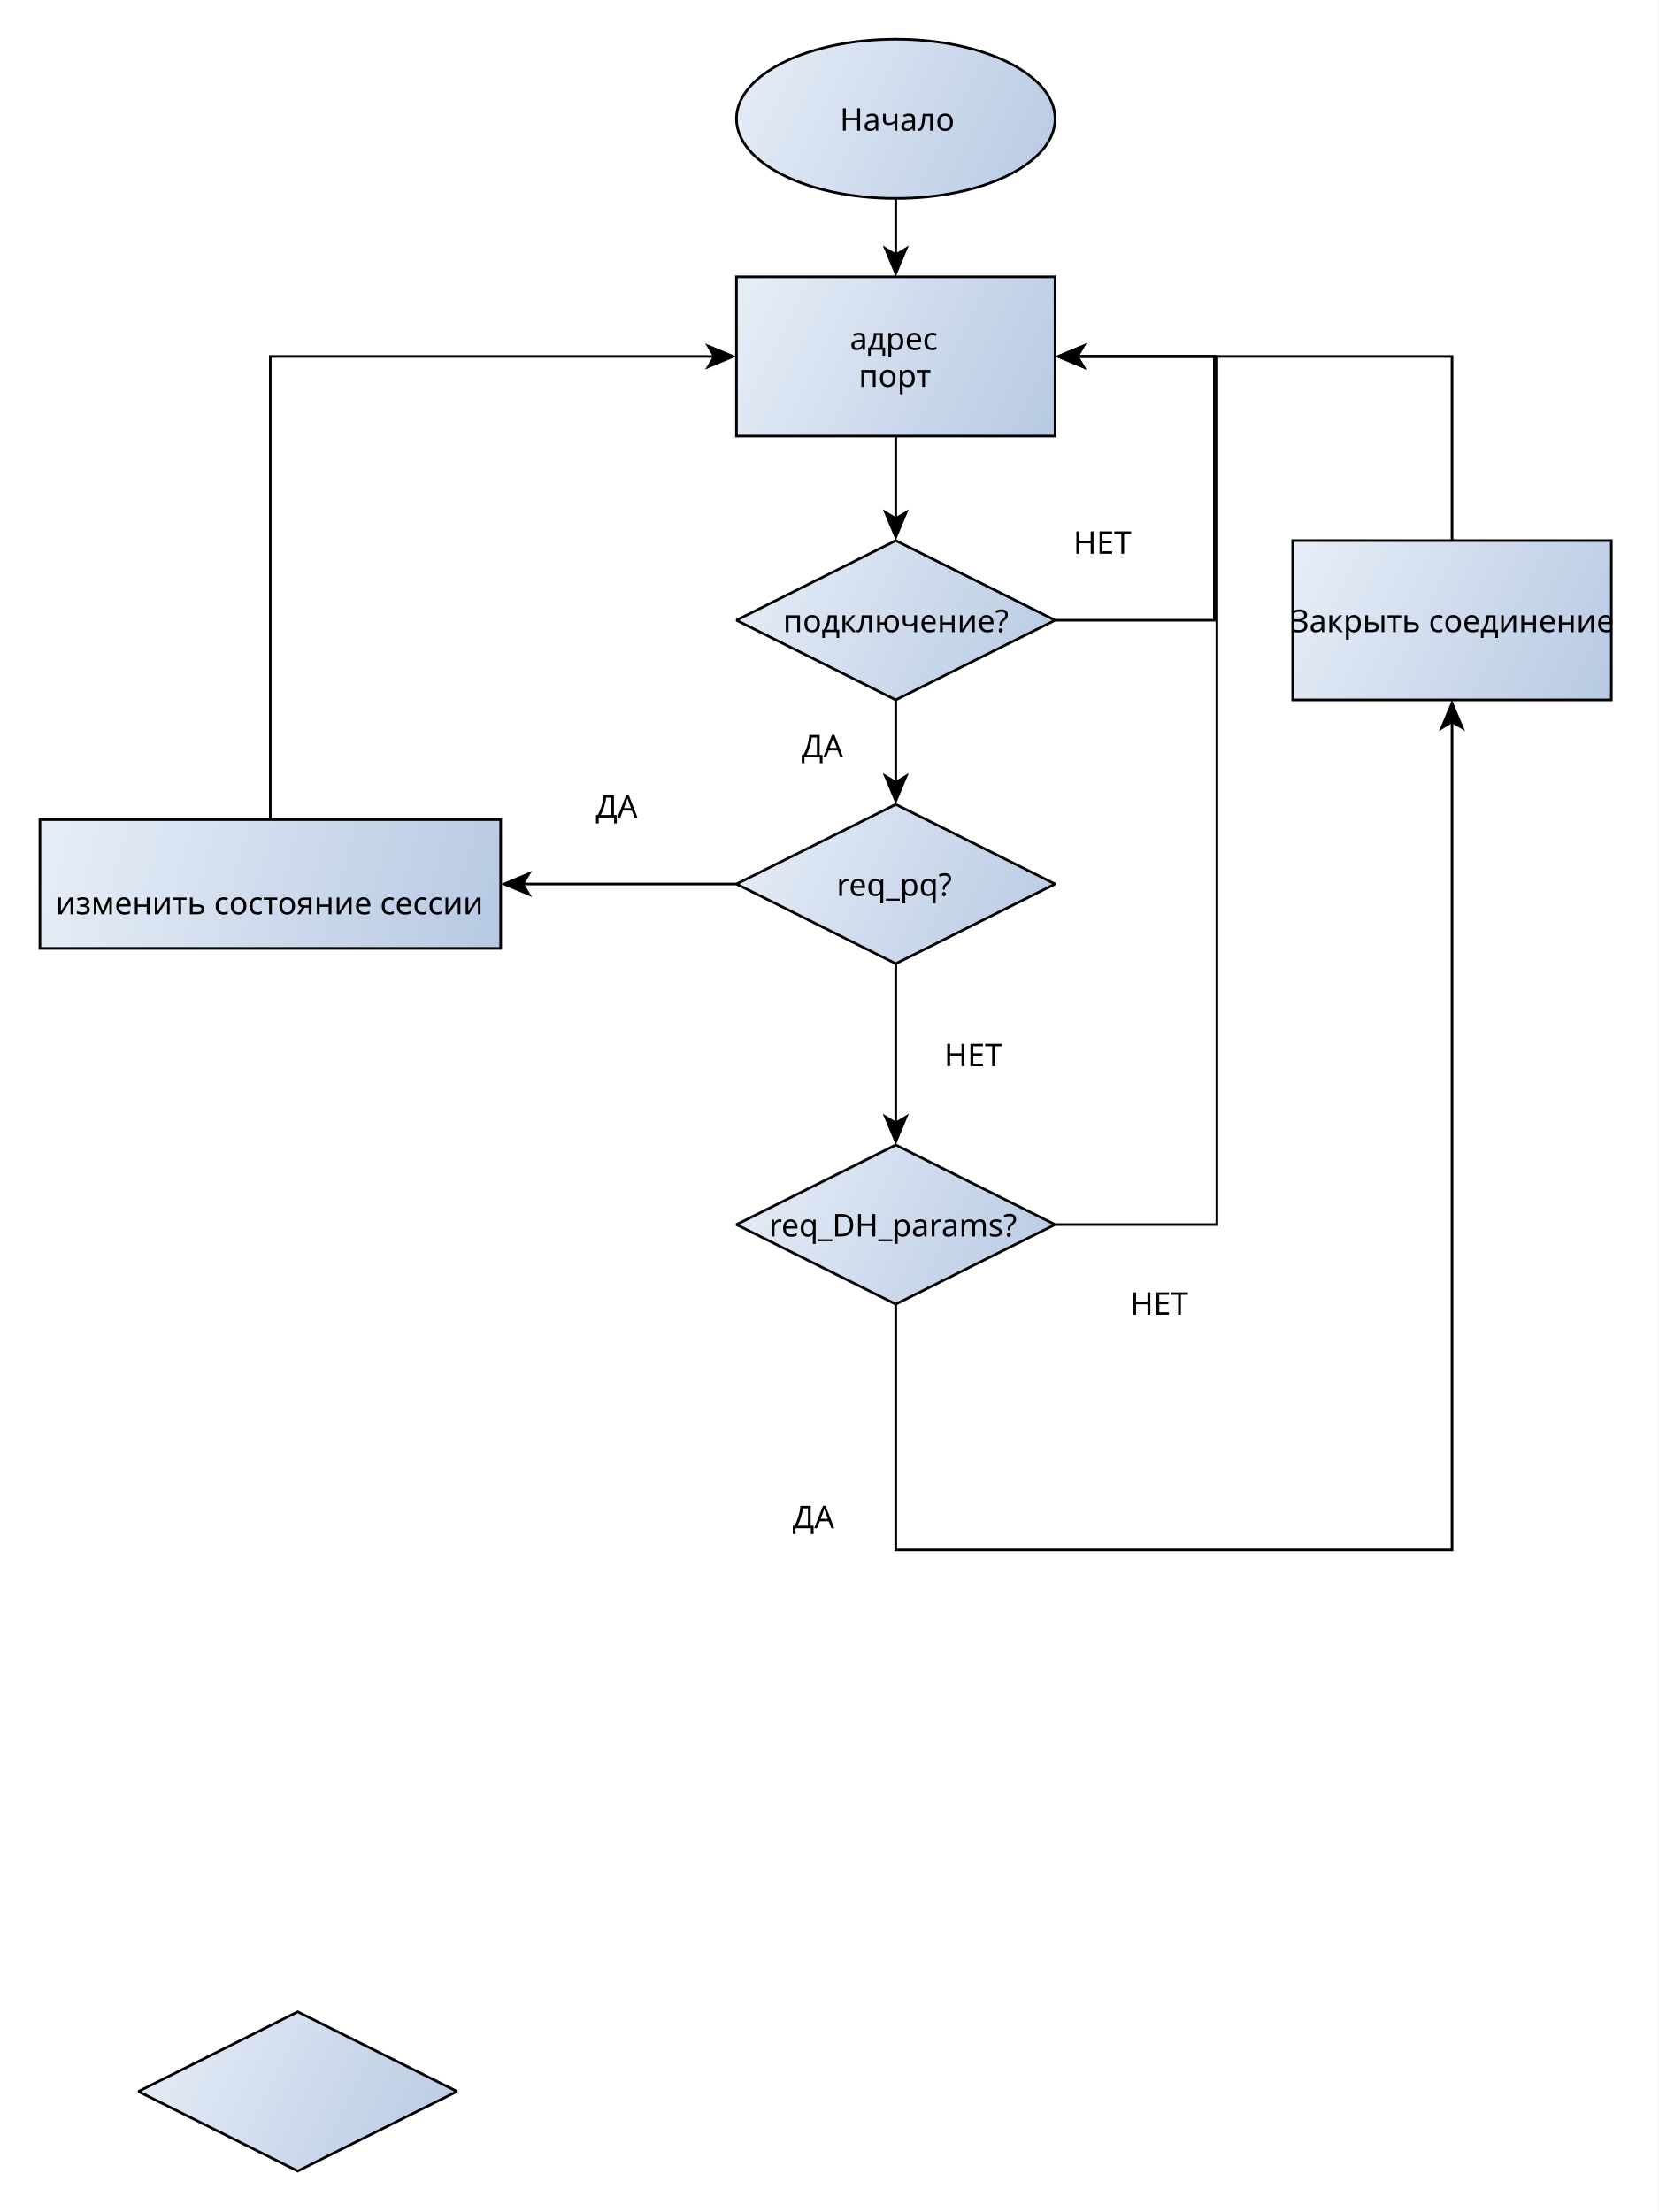
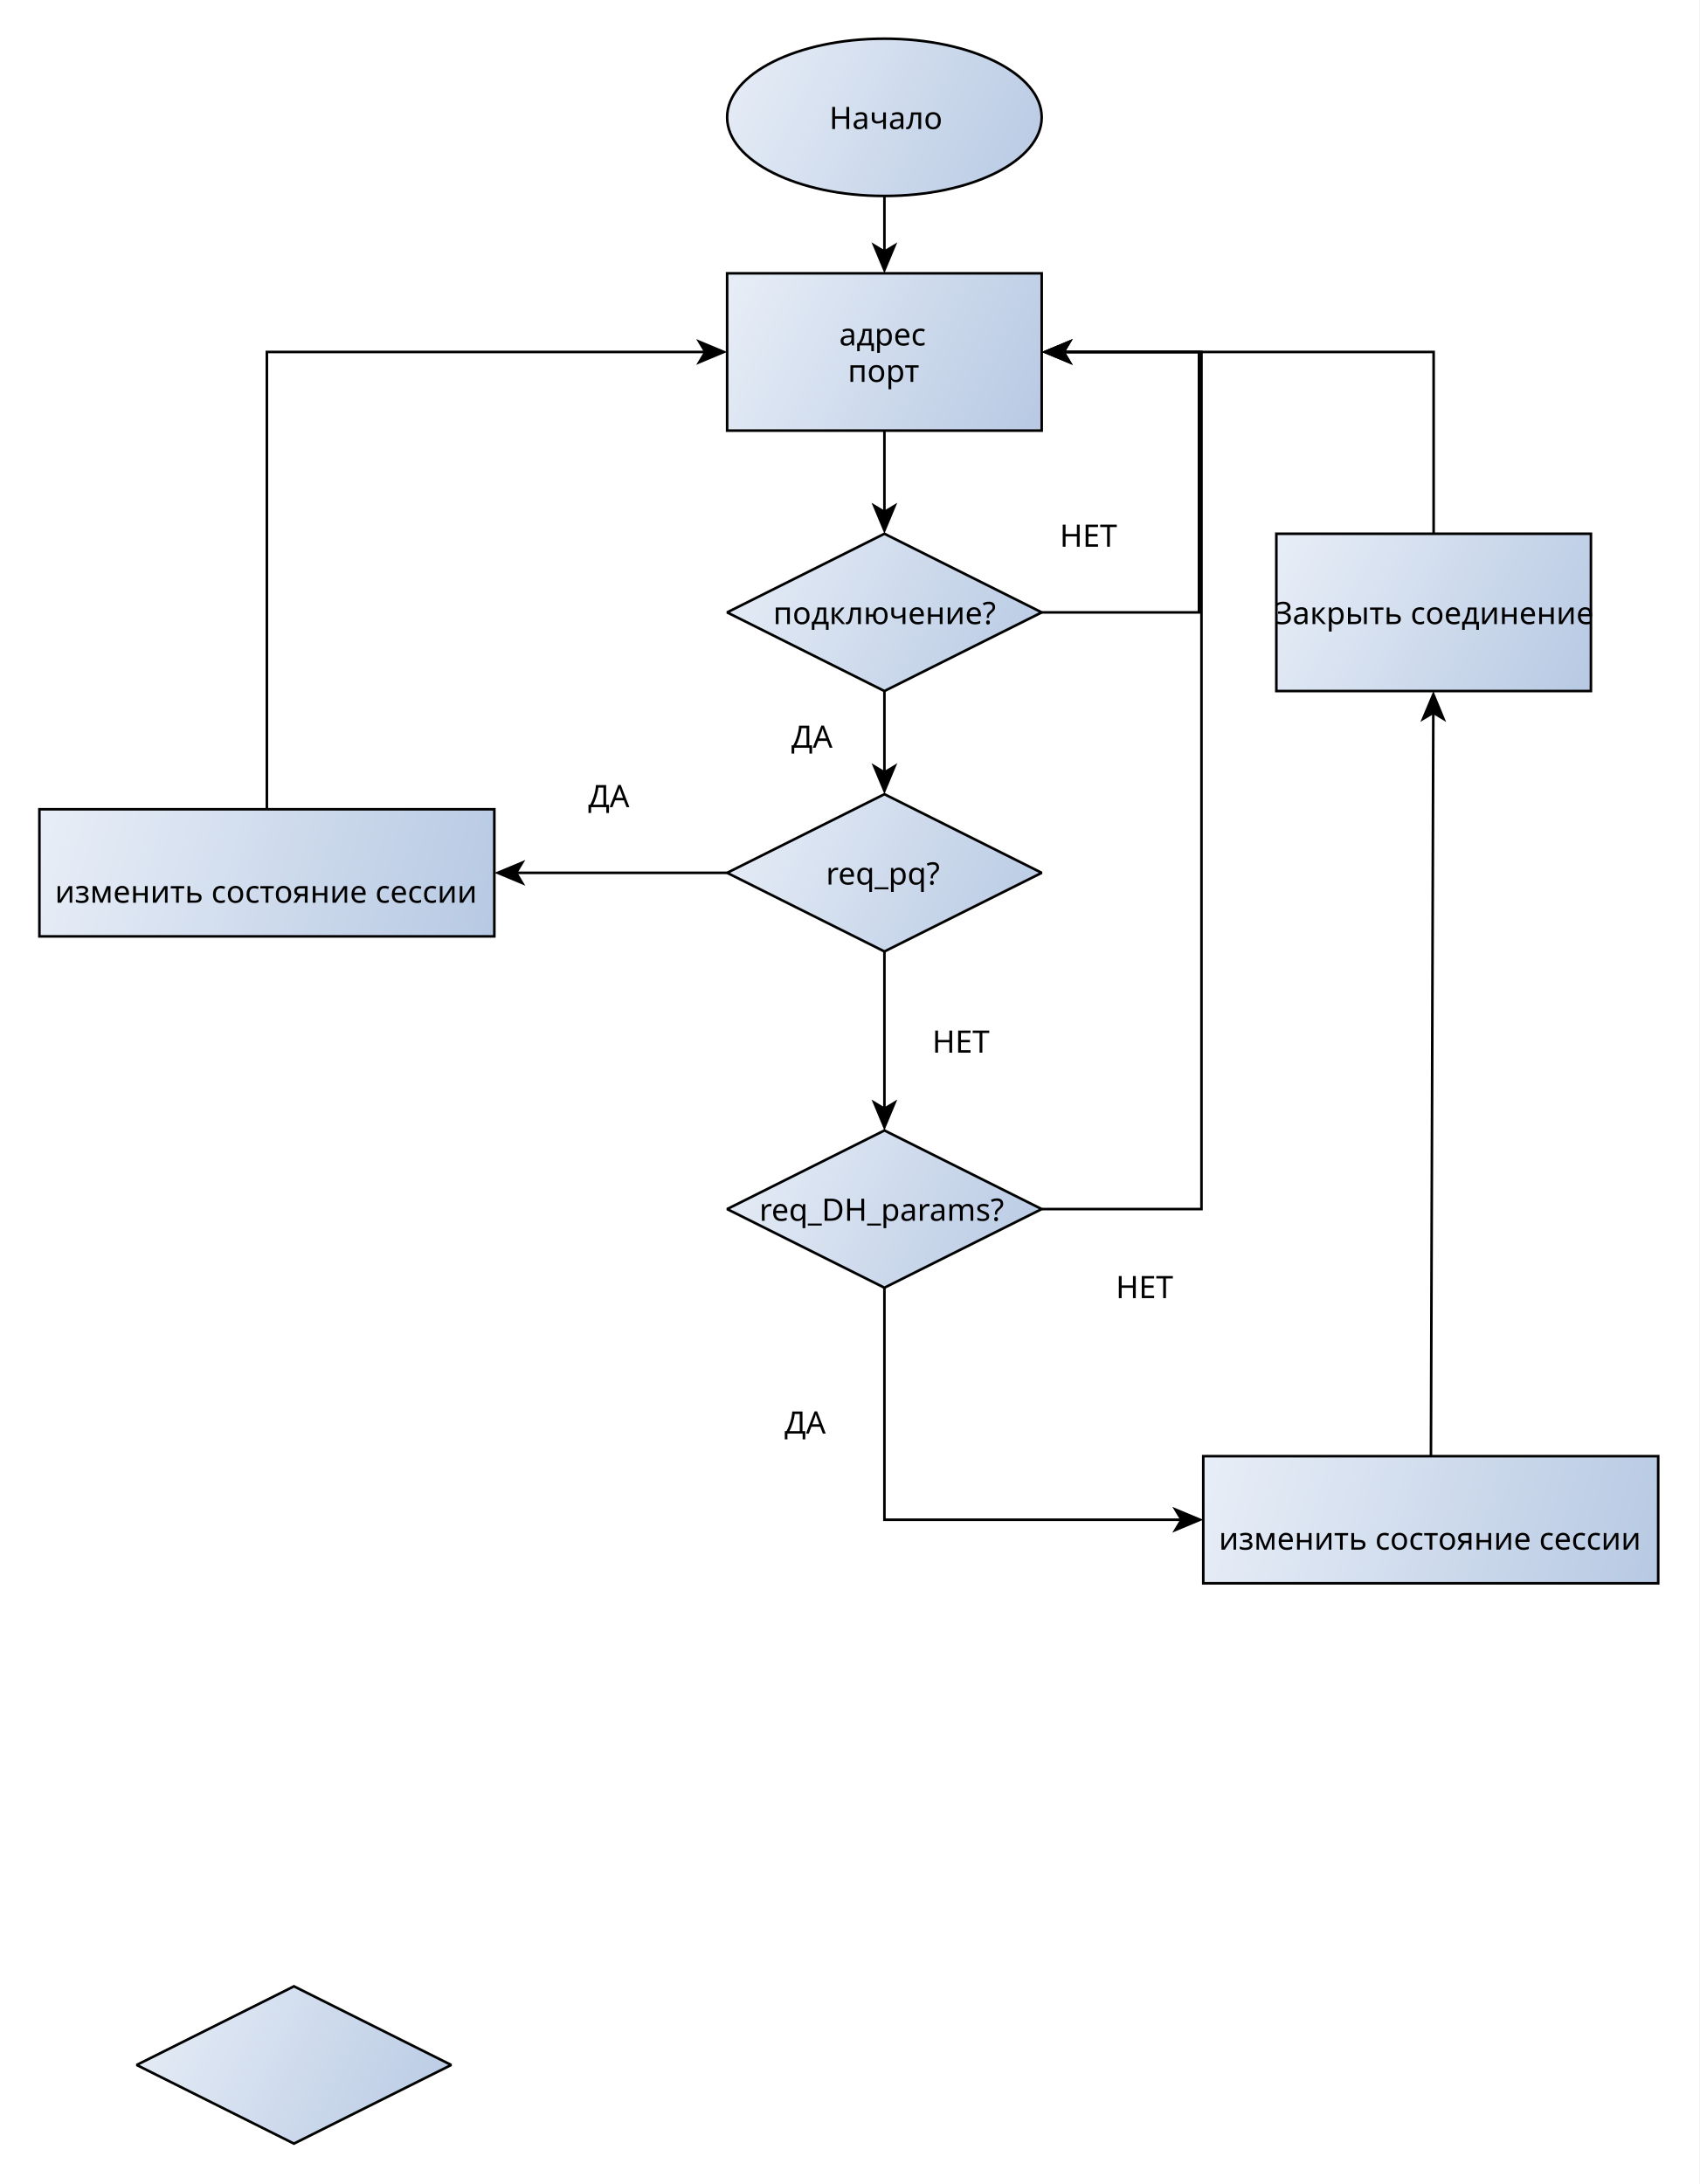
- <svg xmlns="http://www.w3.org/2000/svg" fill-opacity="1" color-rendering="auto" color-interpolation="auto" text-rendering="auto" stroke="black" stroke-linecap="square" width="635" stroke-miterlimit="10" shape-rendering="auto" stroke-opacity="1" fill="black" stroke-dasharray="none" font-weight="normal" stroke-width="1" height="847" font-family="'Dialog'" font-style="normal" stroke-linejoin="miter" font-size="12px" stroke-dashoffset="0" image-rendering="auto">
+ <svg xmlns="http://www.w3.org/2000/svg" fill-opacity="1" color-rendering="auto" color-interpolation="auto" text-rendering="auto" stroke="black" stroke-linecap="square" width="659" stroke-miterlimit="10" shape-rendering="auto" stroke-opacity="1" fill="black" stroke-dasharray="none" font-weight="normal" stroke-width="1" height="847" font-family="'Dialog'" font-style="normal" stroke-linejoin="miter" font-size="12px" stroke-dashoffset="0" image-rendering="auto">
  <defs id="genericDefs" />
  <g>
    <defs id="defs1">
      <linearGradient x1="130" gradientUnits="userSpaceOnUse" x2="252" y1="95" y2="156" id="linearGradient1" spreadMethod="reflect">
        <stop stop-opacity="1" stop-color="rgb(232,238,247)" offset="0%" />
        <stop stop-opacity="1" stop-color="rgb(183,201,227)" offset="100%" />
      </linearGradient>
      <linearGradient x1="130" gradientUnits="userSpaceOnUse" x2="252" y1="186" y2="247" id="linearGradient2" spreadMethod="reflect">
        <stop stop-opacity="1" stop-color="rgb(232,238,247)" offset="0%" />
        <stop stop-opacity="1" stop-color="rgb(183,201,227)" offset="100%" />
      </linearGradient>
      <linearGradient x1="130" gradientUnits="userSpaceOnUse" x2="252" y1="287" y2="348" id="linearGradient3" spreadMethod="reflect">
        <stop stop-opacity="1" stop-color="rgb(232,238,247)" offset="0%" />
        <stop stop-opacity="1" stop-color="rgb(183,201,227)" offset="100%" />
      </linearGradient>
      <linearGradient x1="-99" gradientUnits="userSpaceOnUse" x2="23" y1="850.335" y2="911.335" id="linearGradient4" spreadMethod="reflect">
        <stop stop-opacity="1" stop-color="rgb(232,238,247)" offset="0%" />
        <stop stop-opacity="1" stop-color="rgb(183,201,227)" offset="100%" />
      </linearGradient>
      <linearGradient x1="130" gradientUnits="userSpaceOnUse" x2="252" y1="388" y2="449" id="linearGradient5" spreadMethod="reflect">
        <stop stop-opacity="1" stop-color="rgb(232,238,247)" offset="0%" />
        <stop stop-opacity="1" stop-color="rgb(183,201,227)" offset="100%" />
      </linearGradient>
      <linearGradient x1="130" gradientUnits="userSpaceOnUse" x2="252" y1="518.405" y2="579.405" id="linearGradient6" spreadMethod="reflect">
        <stop stop-opacity="1" stop-color="rgb(232,238,247)" offset="0%" />
        <stop stop-opacity="1" stop-color="rgb(183,201,227)" offset="100%" />
      </linearGradient>
      <linearGradient x1="343" gradientUnits="userSpaceOnUse" x2="465" y1="287" y2="348" id="linearGradient7" spreadMethod="reflect">
        <stop stop-opacity="1" stop-color="rgb(232,238,247)" offset="0%" />
        <stop stop-opacity="1" stop-color="rgb(183,201,227)" offset="100%" />
      </linearGradient>
      <linearGradient x1="-136.719" gradientUnits="userSpaceOnUse" x2="39.719" y1="393.851" y2="443.149" id="linearGradient8" spreadMethod="reflect">
        <stop stop-opacity="1" stop-color="rgb(232,238,247)" offset="0%" />
        <stop stop-opacity="1" stop-color="rgb(183,201,227)" offset="100%" />
      </linearGradient>
+       <linearGradient x1="314.657" gradientUnits="userSpaceOnUse" x2="491.094" y1="644.737" y2="694.034" id="linearGradient9" spreadMethod="reflect">
+         <stop stop-opacity="1" stop-color="rgb(232,238,247)" offset="0%" />
+         <stop stop-opacity="1" stop-color="rgb(183,201,227)" offset="100%" />
+       </linearGradient>
      <clipPath clipPathUnits="userSpaceOnUse" id="clipPath1">
-         <path d="M0 0 L635 0 L635 847 L0 847 L0 0 Z" />
+         <path d="M0 0 L659 0 L659 847 L0 847 L0 0 Z" />
      </clipPath>
      <clipPath clipPathUnits="userSpaceOnUse" id="clipPath2">
-         <path d="M-152 80 L483 80 L483 927 L-152 927 L-152 80 Z" />
+         <path d="M-152 80 L507 80 L507 927 L-152 927 L-152 80 Z" />
      </clipPath>
    </defs>
    <g fill="white" text-rendering="geometricPrecision" shape-rendering="geometricPrecision" transform="translate(152,-80)" stroke="white">
-       <rect x="-152" width="635" height="847" y="80" clip-path="url(#clipPath2)" stroke="none" />
+       <rect x="-152" width="659" height="847" y="80" clip-path="url(#clipPath2)" stroke="none" />
    </g>
    <g fill="url(#linearGradient1)" text-rendering="geometricPrecision" shape-rendering="geometricPrecision" transform="matrix(1,0,0,1,152,-80)" stroke="url(#linearGradient1)">
      <ellipse rx="61" ry="30.5" clip-path="url(#clipPath2)" cx="191" cy="125.5" stroke="none" />
    </g>
    <g text-rendering="geometricPrecision" stroke-miterlimit="1.45" shape-rendering="geometricPrecision" transform="matrix(1,0,0,1,152,-80)" stroke-linecap="butt">
      <ellipse rx="61" fill="none" ry="30.5" clip-path="url(#clipPath2)" cx="191" cy="125.5" />
      <text x="169.61" xml:space="preserve" y="130.035" clip-path="url(#clipPath2)" font-family="sans-serif" stroke="none">Начало</text>
    </g>
    <g fill="url(#linearGradient2)" text-rendering="geometricPrecision" shape-rendering="geometricPrecision" transform="matrix(1,0,0,1,152,-80)" stroke="url(#linearGradient2)">
      <path d="M130 186 L252 186 L252 247 L130 247 Z" stroke="none" clip-path="url(#clipPath2)" />
    </g>
    <g text-rendering="geometricPrecision" stroke-miterlimit="1.45" shape-rendering="geometricPrecision" transform="matrix(1,0,0,1,152,-80)" stroke-linecap="butt">
      <path fill="none" d="M130 186 L252 186 L252 247 L130 247 Z" clip-path="url(#clipPath2)" />
      <text x="173.463" xml:space="preserve" y="213.969" clip-path="url(#clipPath2)" font-family="sans-serif" stroke="none">адрес</text>
      <text x="176.815" xml:space="preserve" y="228.102" clip-path="url(#clipPath2)" font-family="sans-serif" stroke="none">порт</text>
    </g>
    <g fill="url(#linearGradient3)" text-rendering="geometricPrecision" shape-rendering="geometricPrecision" transform="matrix(1,0,0,1,152,-80)" stroke="url(#linearGradient3)">
      <path d="M191 287 L252 317.5 L191 348 L130 317.5 Z" stroke="none" clip-path="url(#clipPath2)" />
    </g>
    <g text-rendering="geometricPrecision" stroke-miterlimit="1.45" shape-rendering="geometricPrecision" transform="matrix(1,0,0,1,152,-80)" stroke-linecap="butt">
      <path fill="none" d="M191 287 L252 317.5 L191 348 L130 317.5 Z" clip-path="url(#clipPath2)" />
      <text x="147.866" xml:space="preserve" y="322.035" clip-path="url(#clipPath2)" font-family="sans-serif" stroke="none">подключение?</text>
    </g>
    <g fill="url(#linearGradient4)" text-rendering="geometricPrecision" shape-rendering="geometricPrecision" transform="matrix(1,0,0,1,152,-80)" stroke="url(#linearGradient4)">
      <path d="M-38 850.335 L23 880.835 L-38 911.335 L-99 880.835 Z" stroke="none" clip-path="url(#clipPath2)" />
    </g>
    <g text-rendering="geometricPrecision" stroke-miterlimit="1.45" shape-rendering="geometricPrecision" transform="matrix(1,0,0,1,152,-80)" stroke-linecap="butt">
      <path fill="none" d="M-38 850.335 L23 880.835 L-38 911.335 L-99 880.835 Z" clip-path="url(#clipPath2)" />
    </g>
    <g fill="url(#linearGradient5)" text-rendering="geometricPrecision" shape-rendering="geometricPrecision" transform="matrix(1,0,0,1,152,-80)" stroke="url(#linearGradient5)">
      <path d="M191 388 L252 418.5 L191 449 L130 418.5 Z" stroke="none" clip-path="url(#clipPath2)" />
    </g>
    <g text-rendering="geometricPrecision" stroke-miterlimit="1.45" shape-rendering="geometricPrecision" transform="matrix(1,0,0,1,152,-80)" stroke-linecap="butt">
      <path fill="none" d="M191 388 L252 418.5 L191 449 L130 418.5 Z" clip-path="url(#clipPath2)" />
      <text x="168.342" xml:space="preserve" y="423.035" clip-path="url(#clipPath2)" font-family="sans-serif" stroke="none">req_pq?</text>
    </g>
    <g fill="url(#linearGradient6)" text-rendering="geometricPrecision" shape-rendering="geometricPrecision" transform="matrix(1,0,0,1,152,-80)" stroke="url(#linearGradient6)">
      <path d="M191 518.405 L252 548.905 L191 579.405 L130 548.905 Z" stroke="none" clip-path="url(#clipPath2)" />
    </g>
    <g text-rendering="geometricPrecision" stroke-miterlimit="1.45" shape-rendering="geometricPrecision" transform="matrix(1,0,0,1,152,-80)" stroke-linecap="butt">
      <path fill="none" d="M191 518.405 L252 548.905 L191 579.405 L130 548.905 Z" clip-path="url(#clipPath2)" />
      <text x="142.473" xml:space="preserve" y="553.44" clip-path="url(#clipPath2)" font-family="sans-serif" stroke="none">req_DH_params?</text>
    </g>
    <g fill="url(#linearGradient7)" text-rendering="geometricPrecision" shape-rendering="geometricPrecision" transform="matrix(1,0,0,1,152,-80)" stroke="url(#linearGradient7)">
      <path d="M343 287 L465 287 L465 348 L343 348 Z" stroke="none" clip-path="url(#clipPath2)" />
    </g>
    <g text-rendering="geometricPrecision" stroke-miterlimit="1.45" shape-rendering="geometricPrecision" transform="matrix(1,0,0,1,152,-80)" stroke-linecap="butt">
      <path fill="none" d="M343 287 L465 287 L465 348 L343 348 Z" clip-path="url(#clipPath2)" />
      <text x="342.239" xml:space="preserve" y="322.035" clip-path="url(#clipPath2)" font-family="sans-serif" stroke="none">Закрыть соединение</text>
    </g>
    <g fill="url(#linearGradient8)" text-rendering="geometricPrecision" shape-rendering="geometricPrecision" transform="matrix(1,0,0,1,152,-80)" stroke="url(#linearGradient8)">
      <path d="M-136.719 393.851 L39.719 393.851 L39.719 443.149 L-136.719 443.149 Z" stroke="none" clip-path="url(#clipPath2)" />
    </g>
    <g text-rendering="geometricPrecision" stroke-miterlimit="1.45" shape-rendering="geometricPrecision" transform="matrix(1,0,0,1,152,-80)" stroke-linecap="butt">
      <path fill="none" d="M-136.719 393.851 L39.719 393.851 L39.719 443.149 L-136.719 443.149 Z" clip-path="url(#clipPath2)" />
      <text x="-50.398" xml:space="preserve" y="415.969" clip-path="url(#clipPath2)" font-family="sans-serif" stroke="none"> </text>
      <text x="-130.678" xml:space="preserve" y="430.102" clip-path="url(#clipPath2)" font-family="sans-serif" stroke="none">изменить состояние сессии</text>
    </g>
+     <g fill="url(#linearGradient9)" text-rendering="geometricPrecision" shape-rendering="geometricPrecision" transform="matrix(1,0,0,1,152,-80)" stroke="url(#linearGradient9)">
+       <path d="M314.657 644.737 L491.094 644.737 L491.094 694.034 L314.657 694.034 Z" stroke="none" clip-path="url(#clipPath2)" />
+     </g>
+     <g text-rendering="geometricPrecision" stroke-miterlimit="1.45" shape-rendering="geometricPrecision" transform="matrix(1,0,0,1,152,-80)" stroke-linecap="butt">
+       <path fill="none" d="M314.657 644.737 L491.094 644.737 L491.094 694.034 L314.657 694.034 Z" clip-path="url(#clipPath2)" />
+       <text x="400.977" xml:space="preserve" y="666.854" clip-path="url(#clipPath2)" font-family="sans-serif" stroke="none"> </text>
+       <text x="320.698" xml:space="preserve" y="680.987" clip-path="url(#clipPath2)" font-family="sans-serif" stroke="none">изменить состояние сессии</text>
+     </g>
    <g text-rendering="geometricPrecision" stroke-miterlimit="1.45" shape-rendering="geometricPrecision" transform="matrix(1,0,0,1,152,-80)" stroke-linecap="butt">
      <path fill="none" d="M191 156.026 L191 177.997" clip-path="url(#clipPath2)" />
    </g>
    <g text-rendering="geometricPrecision" stroke-miterlimit="1.45" shape-rendering="geometricPrecision" transform="matrix(1,0,0,1,152,-80)" stroke-linecap="butt">
      <path d="M191 185.997 L196 173.997 L191 176.997 L186 173.997 Z" stroke="none" clip-path="url(#clipPath2)" />
      <path fill="none" d="M191 247.027 L191 278.978" clip-path="url(#clipPath2)" />
      <path d="M191 286.978 L196 274.978 L191 277.978 L186 274.978 Z" clip-path="url(#clipPath2)" stroke="none" />
      <path fill="none" d="M251.97 317.5 L313 317.5 L313 216.5 L260.016 216.5" clip-path="url(#clipPath2)" />
      <path d="M252.016 216.5 L264.016 221.5 L261.016 216.5 L264.016 211.5 Z" clip-path="url(#clipPath2)" stroke="none" />
      <text x="259" xml:space="preserve" y="292.035" clip-path="url(#clipPath2)" font-family="sans-serif" stroke="none">НЕТ</text>
      <path fill="none" d="M191 348.027 L191 379.978" clip-path="url(#clipPath2)" />
      <path d="M191 387.978 L196 375.978 L191 378.978 L186 375.978 Z" clip-path="url(#clipPath2)" stroke="none" />
      <text x="154.918" xml:space="preserve" y="369.998" clip-path="url(#clipPath2)" font-family="sans-serif" stroke="none">ДА</text>
      <path fill="none" d="M191 449.032 L191 510.426" clip-path="url(#clipPath2)" />
      <path d="M191 518.426 L196 506.426 L191 509.426 L186 506.426 Z" clip-path="url(#clipPath2)" stroke="none" />
      <text x="209.545" xml:space="preserve" y="488.238" clip-path="url(#clipPath2)" font-family="sans-serif" stroke="none">НЕТ</text>
      <path fill="none" d="M252.03 548.905 L313.96 548.905 L313.96 216.5 L260.005 216.5" clip-path="url(#clipPath2)" />
      <path d="M252.005 216.5 L264.005 221.5 L261.005 216.5 L264.005 211.5 Z" clip-path="url(#clipPath2)" stroke="none" />
      <text x="280.752" xml:space="preserve" y="583.44" clip-path="url(#clipPath2)" font-family="sans-serif" stroke="none">НЕТ</text>
-       <path fill="none" d="M191 579.413 L191 673.49 L404 673.49 L404 355.963" clip-path="url(#clipPath2)" />
-       <path d="M404 347.963 L399 359.963 L404 356.963 L409 359.963 Z" clip-path="url(#clipPath2)" stroke="none" />
-       <text x="151.495" xml:space="preserve" y="665.163" clip-path="url(#clipPath2)" font-family="sans-serif" stroke="none">ДА</text>
      <path fill="none" d="M404 286.973 L404 216.5 L260.024 216.5" clip-path="url(#clipPath2)" />
      <path d="M252.024 216.5 L264.024 221.5 L261.024 216.5 L264.024 211.5 Z" clip-path="url(#clipPath2)" stroke="none" />
      <path fill="none" d="M129.985 418.5 L47.74 418.5" clip-path="url(#clipPath2)" />
      <path d="M39.74 418.5 L51.74 423.5 L48.74 418.5 L51.74 413.5 Z" clip-path="url(#clipPath2)" stroke="none" />
      <text x="76.146" xml:space="preserve" y="393.035" clip-path="url(#clipPath2)" font-family="sans-serif" stroke="none">ДА</text>
      <path fill="none" d="M-48.5 393.891 L-48.5 216.5 L121.985 216.5" clip-path="url(#clipPath2)" />
      <path d="M129.985 216.5 L117.985 211.5 L120.985 216.5 L117.985 221.5 Z" clip-path="url(#clipPath2)" stroke="none" />
+       <path fill="none" d="M191 579.408 L191 669.386 L306.654 669.386" clip-path="url(#clipPath2)" />
+       <path d="M314.654 669.386 L302.654 664.386 L305.654 669.386 L302.654 674.386 Z" clip-path="url(#clipPath2)" stroke="none" />
+       <text x="152.287" xml:space="preserve" y="635.964" clip-path="url(#clipPath2)" font-family="sans-serif" stroke="none">ДА</text>
+       <path fill="none" d="M402.954 644.773 L403.877 355.982" clip-path="url(#clipPath2)" />
+       <path d="M403.903 347.982 L398.864 359.966 L403.874 356.982 L408.864 359.998 Z" clip-path="url(#clipPath2)" stroke="none" />
    </g>
  </g>
</svg>
